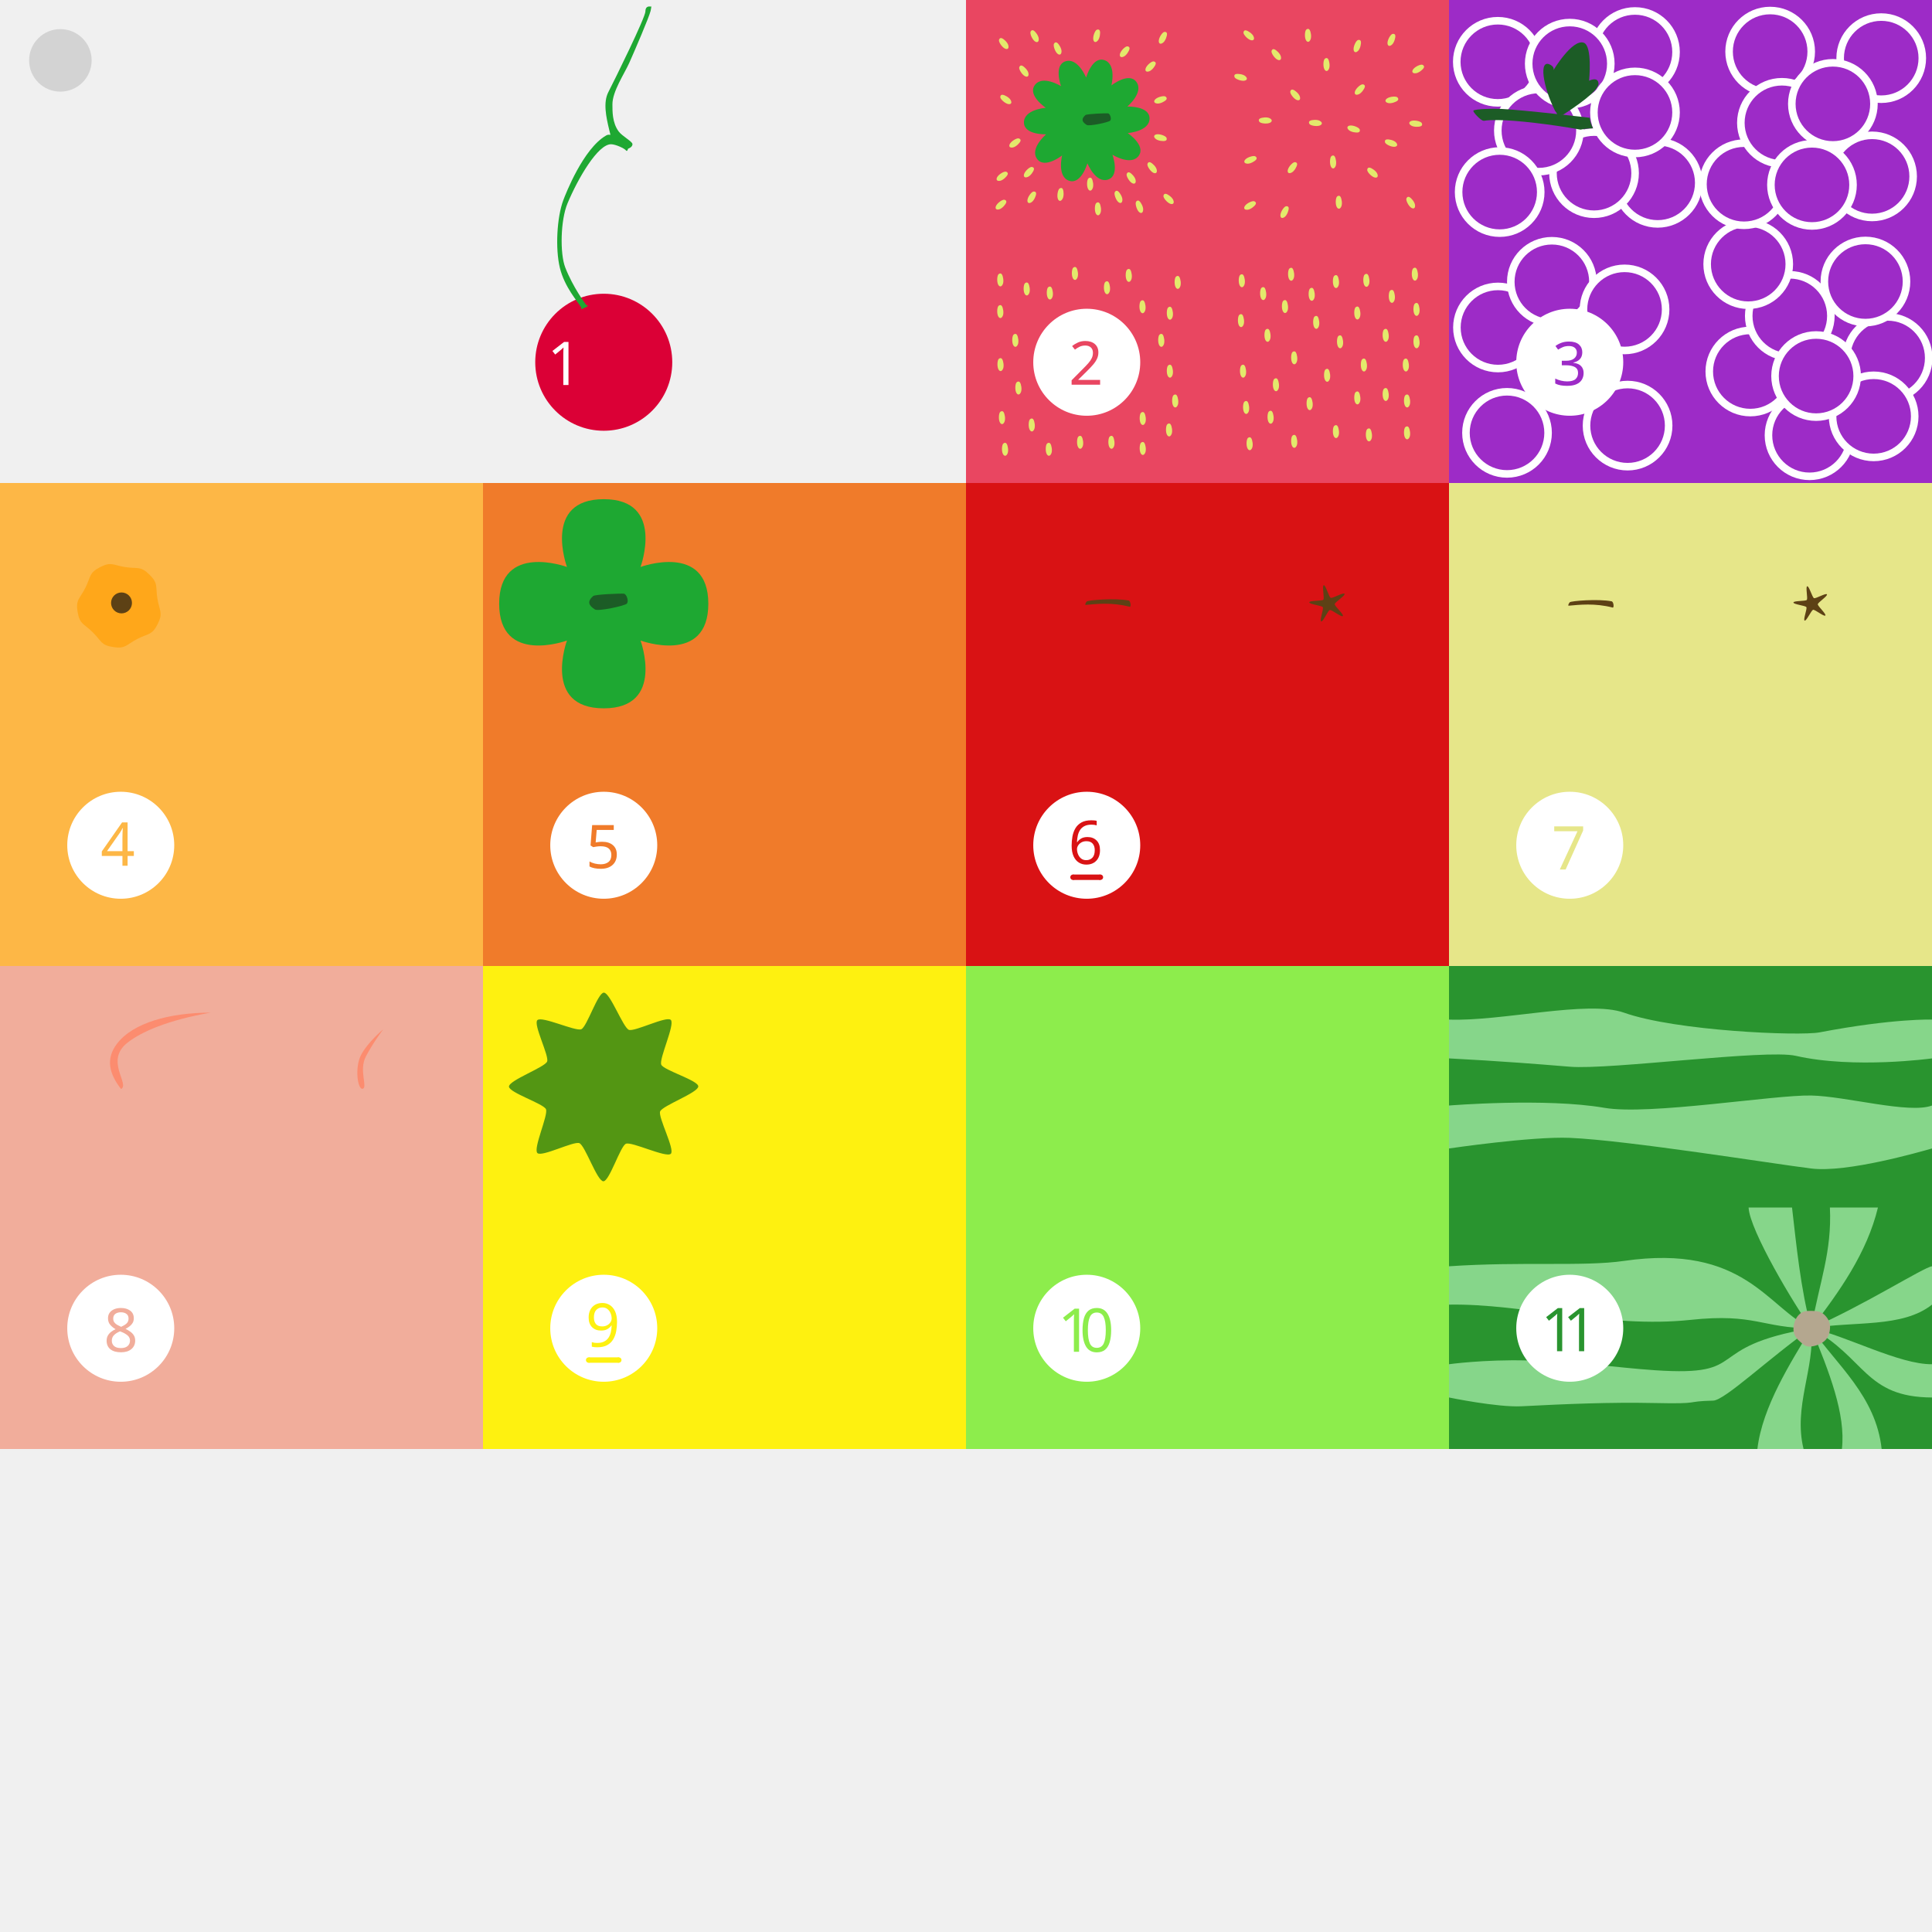
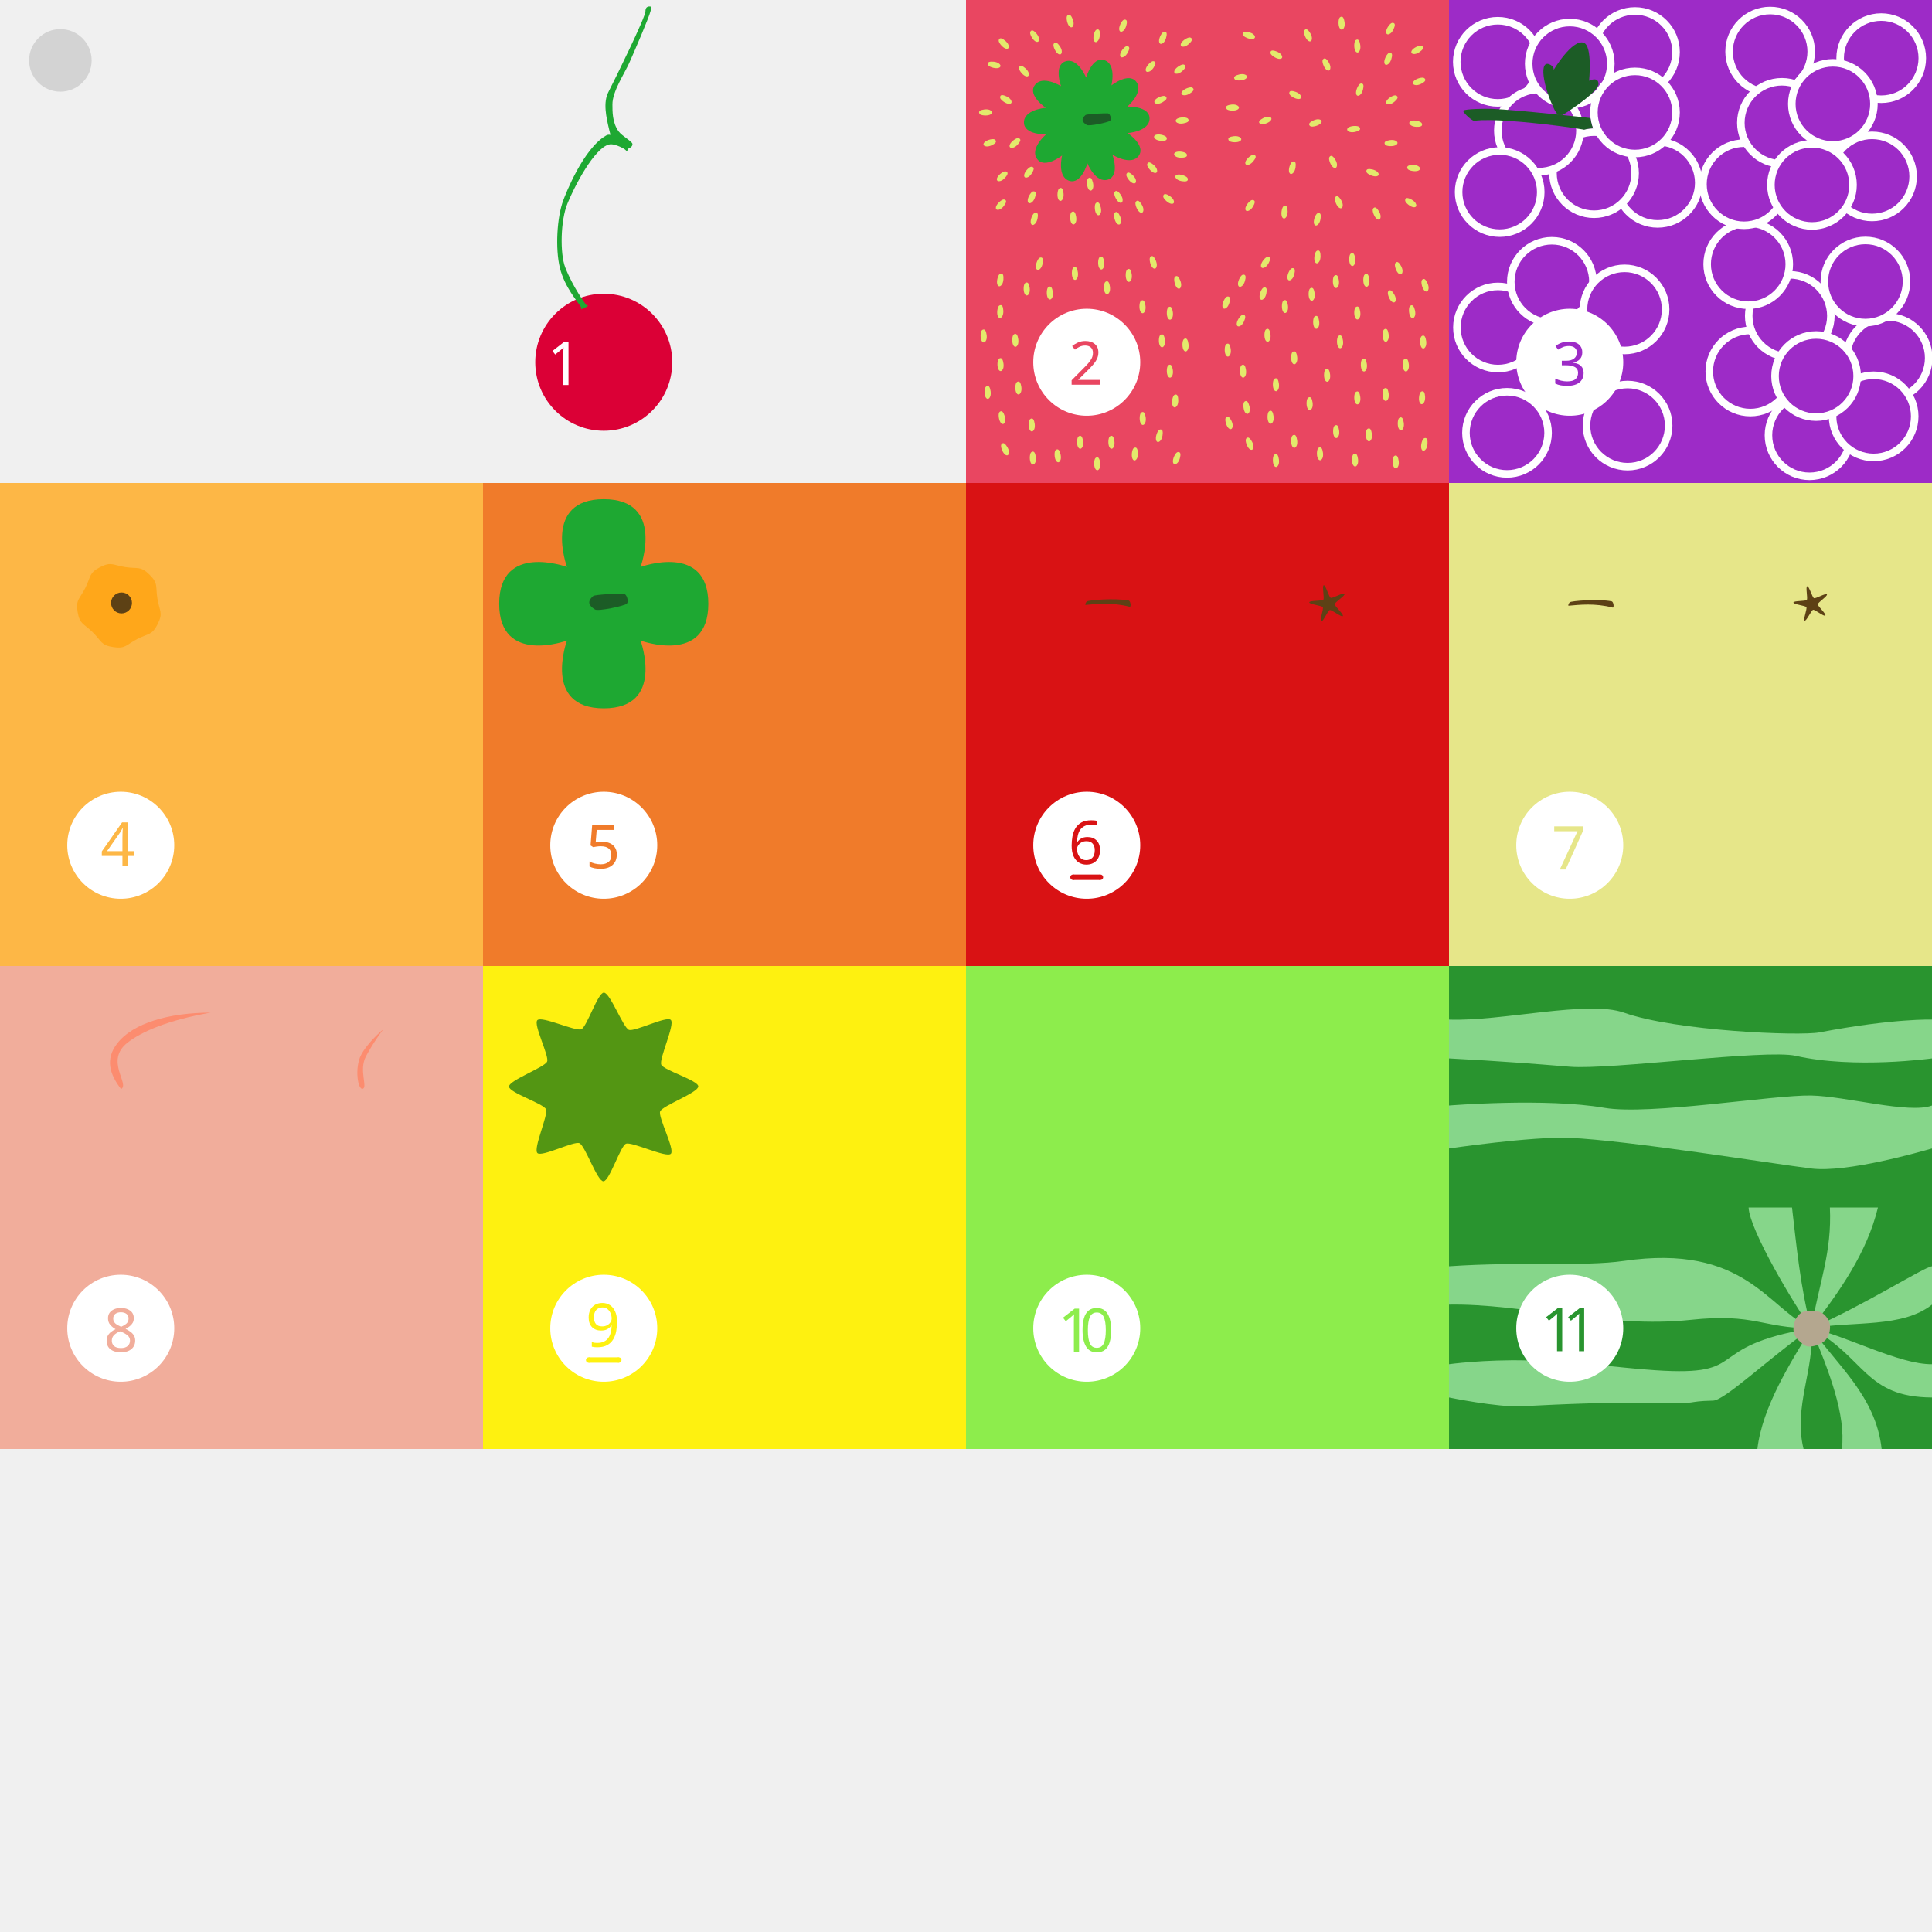
<svg xmlns="http://www.w3.org/2000/svg" xmlns:xlink="http://www.w3.org/1999/xlink" width="1024" height="1024" viewBox="0 0 1024 1024" version="1.1" id="svg1">
  <defs id="defs1" />
  <g id="layer1" />
  <g id="layer2">
    <circle style="fill:#d3d3d3;fill-opacity:1" id="path3" cx="32" cy="32" r="16.572" />
  </g>
  <g id="layer3">
    <circle style="fill:#db0036;fill-opacity:1" id="path4" cx="320" cy="192" r="36.311" />
    <path style="fill:#1ea832;fill-opacity:1" d="M 308,162.867 C 306.303,159.978 299.25,152.25 296.75,142 c -2.5,-10.25 -1.577,-26.896 1.813,-35.896 1.26,-3.345 10.563,-27.313 22.656,-34.268 2.48,-1.426 2.751,1.45 1.715,-2.86 -1.697,-7.062 -3.325,-14.653 -0.499,-20.15 3.377,-6.569 19.656,-39.577 19.656,-42.827 0,-3.25 2.75,-2.5 2.75,-2.5 0,0 0.75,-1 0,2.25 -0.75,3.25 -8.63,21.567 -11.277,27.483 -2.651,5.926 -9.015,15.232 -8.967,22.136 0.025,3.553 -0.15,9.557 3.295,14.28 1.774,2.432 7.11,5.271 7.301,6.604 0.25,1.75 -2.323,2.573 -2.323,2.573 0,0 -0.379,1.856 -1.129,0.856 -0.75,-1 -5.317,-3.169 -7.801,-3.225 -7.017,-0.157 -17.649,18.168 -23.156,31.358 -3.72,8.909 -4.072,26.555 -1.189,33.955 4.038,10.363 10.637,19.314 11.255,20.035 0.147,0.171 1.015,-0.027 0.767,0.321 -0.326,0.457 -3.183,1.696 -3.465,1.737 -0.602,0.088 0.272,-0.272 -0.153,-0.995 z" id="path5" />
    <text xml:space="preserve" style="font-style:normal;font-variant:normal;font-weight:normal;font-stretch:normal;font-size:32px;font-family:'UD Digi Kyokasho NP-B';-inkscape-font-specification:'UD Digi Kyokasho NP-B';text-align:center;writing-mode:lr-tb;direction:ltr;text-anchor:middle;fill:#ffffff;fill-opacity:1;stroke-width:3.5;stroke-dasharray:none" x="319.907" y="204.073" id="text64">
      <tspan id="tspan64" x="319.907" y="204.073">1</tspan>
    </text>
  </g>
  <g id="layer4">
    <rect style="fill:#e94661;fill-opacity:1" id="rect5" width="256" height="256" x="512" y="0" />
    <path style="fill:#e3e96c;fill-opacity:1" d="m 543.212,150.174 c 0.435,-0.464 1.292,-0.739 1.827,0.076 0.64,0.975 1.082,3.61 0.513,5.036 -0.751,1.88 -2.01,1.583 -2.61,0.102 -0.654,-1.613 -0.43,-4.47 0.27,-5.215 z" id="path10" />
    <path id="path8" style="fill:#1ea832;fill-opacity:1" d="m 603.587,82.493 c -4.022,5.713 -13.965,-0.484 -13.965,-0.484 0,0 4.038,10.986 -2.269,13.139 -6.612,2.257 -11.015,-8.6 -11.015,-8.6 0,0 -3.19,11.257 -9.558,9.292 -6.676,-2.06 -3.855,-13.432 -3.855,-13.432 0,0 -9.198,7.236 -13.196,1.904 -4.191,-5.59 4.774,-13.134 4.774,-13.134 0,0 -11.691,0.445 -11.79,-6.218 -0.104,-6.986 11.585,-7.822 11.585,-7.822 0,0 -9.724,-6.506 -5.888,-11.955 4.021,-5.713 13.965,0.476 13.965,0.476 0,0 -4.038,-10.978 2.269,-13.132 6.612,-2.258 11.015,8.593 11.015,8.593 0,0 3.19,-11.255 9.558,-9.29 6.676,2.06 3.862,13.43 3.862,13.43 0,0 9.192,-7.228 13.189,-1.896 4.19,5.59 -4.774,13.127 -4.774,13.127 0,0 11.69,-0.446 11.79,6.217 0.105,6.985 -11.578,7.821 -11.578,7.821 0,0 9.718,6.513 5.882,11.962 z" />
    <path style="fill:#1c5c26;fill-opacity:1" d="m 575.29,61.004 c -2.342,2.095 -1.859,3.586 0.708,5.229 1.256,0.804 11.407,-1.376 12.366,-2.233 0.959,-0.858 -0.024,-3.799 -1.089,-3.922 -1.066,-0.123 -11.225,0.246 -11.984,0.926 z" id="path9" />
    <use id="use163" xlink:href="#path10" transform="translate(12.26173,2.151247)" />
    <use id="use165" xlink:href="#path10" transform="translate(42.54599,-0.653617)" />
    <use id="use166" xlink:href="#path10" transform="translate(25.55194,-8.227693)" />
    <use id="use167" xlink:href="#path10" transform="translate(54.09322,-7.189787)" />
    <use id="use168" xlink:href="#path10" transform="translate(61.37761,9.419966)" />
    <use id="use170" xlink:href="#path10" transform="translate(75.88045,12.85447)" />
-     <use id="use171" xlink:href="#path10" transform="translate(80.02003,-3.485957)" />
-     <use id="use173" xlink:href="#path10" transform="translate(71.31174,27.23404)" />
+     <use id="use171" xlink:href="#path10" transform="rotate(-13.27816,569.2196,-192.3215)" />
+     <use id="use173" xlink:href="#path10" transform="translate(71.67903,27.4789)" />
    <use id="use174" xlink:href="#path10" transform="translate(75.88045,43.57447)" />
    <use id="use175" xlink:href="#path10" transform="translate(61.50088,68.65124)" />
-     <use id="use176" xlink:href="#path10" transform="translate(75.44471,74.73021)" />
-     <use id="use177" xlink:href="#path10" transform="translate(78.70619,59.36419)" />
-     <use id="use180" xlink:href="#path10" transform="translate(61.50088,84.53447)" />
+     <use id="use176" xlink:href="#path10" transform="rotate(16.97958,318.7622,427.5499)" />
+     <use id="use177" xlink:href="#path10" transform="rotate(7.030749,100.3671,823.4428)" />
+     <use id="use180" xlink:href="#path10" transform="rotate(5.268744,-377.7126,819.9952)" />
    <use id="use182" xlink:href="#path10" transform="translate(44.90428,81.26638)" />
-     <use id="use183" xlink:href="#path10" transform="translate(11.71108,84.97021)" />
+     <use id="use183" xlink:href="#path10" transform="translate(3.263451,89.62253)" />
    <use id="use184" xlink:href="#path10" transform="translate(28.30768,81.26638)" />
-     <use id="use188" xlink:href="#path10" transform="translate(-11.48635,84.97021)" />
+     <use id="use188" xlink:href="#path10" transform="rotate(-22.6635,750.4467,224.3085)" />
    <use id="use189" xlink:href="#path10" transform="translate(2.672289,72.08575)" />
    <use id="use190" xlink:href="#path10" transform="translate(-4.408806,52.49518)" />
-     <use id="use192" xlink:href="#path10" transform="translate(-13.11709,68.19546)" />
+     <use id="use192" xlink:href="#path10" transform="rotate(-9.57036,944.9482,265.6087)" />
    <use id="use194" xlink:href="#path10" transform="translate(-13.88295,40.08851)" />
    <use id="use195" xlink:href="#path10" transform="translate(-6.039545,27.23404)" />
-     <use id="use196" xlink:href="#path10" transform="translate(-14.00471,11.98156)" />
-     <use id="use197" xlink:href="#path10" transform="translate(-14.00471,-4.793191)" />
-     <use id="use198" xlink:href="#path10" transform="translate(114.0081,-4.357447)" />
-     <use id="use199" xlink:href="#path10" transform="translate(125.3309,2.448052)" />
-     <use id="use201" xlink:href="#path10" transform="translate(113.5724,16.77617)" />
+     <use id="use196" xlink:href="#path10" transform="rotate(5.243709,406.3558,6.238355)" />
+     <use id="use197" xlink:href="#path10" transform="rotate(12.26543,559.4868,85.59719)" />
+     <use id="use198" xlink:href="#path10" transform="rotate(23.89672,611.484,420.3621)" />
+     <use id="use199" xlink:href="#path10" transform="rotate(19.74765,599.8173,514.4161)" />
+     <use id="use201" xlink:href="#path10" transform="rotate(31.5795,571.3073,362.3676)" />
    <use id="use202" xlink:href="#path10" transform="translate(127.6284,24.56812)" />
    <use id="use203" xlink:href="#path10" transform="translate(136.8847,9.317055)" />
-     <use id="use204" xlink:href="#path10" transform="translate(140.1462,-7.791948)" />
+     <use id="use204" xlink:href="#path10" transform="rotate(22.64005,633.7194,499.313)" />
    <use id="use205" xlink:href="#path10" transform="translate(151.0464,2.83234)" />
    <use id="use207" xlink:href="#path10" transform="translate(153.443,17.69912)" />
    <use id="use208" xlink:href="#path10" transform="translate(166.0796,28.00262)" />
    <use id="use210" xlink:href="#path10" transform="translate(163.9009,-3.921702)" />
    <use id="use212" xlink:href="#path10" transform="translate(180.0234,-4.575319)" />
    <use id="use214" xlink:href="#path10" transform="translate(178.7162,40.30638)" />
    <use id="use215" xlink:href="#path10" transform="translate(175.2302,12.73951)" />
-     <use id="use216" xlink:href="#path10" transform="translate(193.5249,3.921702)" />
-     <use id="use218" xlink:href="#path10" transform="translate(206.6039,10.83011)" />
+     <use id="use216" xlink:href="#path10" transform="rotate(-22.6635,650.7316,-327.731)" />
+     <use id="use218" xlink:href="#path10" transform="rotate(-4.919689,786.6251,-2218.409)" />
    <use id="use219" xlink:href="#path10" transform="translate(190.2634,24.56812)" />
-     <use id="use221" xlink:href="#path10" transform="translate(206.6039,28.00262)" />
+     <use id="use221" xlink:href="#path10" transform="translate(210.1543,28.12505)" />
    <use id="use224" xlink:href="#path10" transform="translate(114.6617,43.57447)" />
    <use id="use225" xlink:href="#path10" transform="translate(141.7769,36.48754)" />
-     <use id="use226" xlink:href="#path10" transform="translate(116.2925,62.79869)" />
+     <use id="use226" xlink:href="#path10" transform="rotate(-6.973631,1117.774,-771.7319)" />
    <use id="use227" xlink:href="#path10" transform="translate(132.0915,50.76425)" />
    <use id="use228" xlink:href="#path10" transform="translate(159.2199,45.75319)" />
    <use id="use231" xlink:href="#path10" transform="translate(190.2634,55.92969)" />
    <use id="use232" xlink:href="#path10" transform="translate(200.9392,40.30638)" />
-     <use id="use233" xlink:href="#path10" transform="translate(201.5928,59.36419)" />
+     <use id="use233" xlink:href="#path10" transform="rotate(5.262023,21.67432,2462.088)" />
    <use id="use234" xlink:href="#path10" transform="translate(175.2302,57.73617)" />
    <use id="use235" xlink:href="#path10" transform="translate(149.9571,60.78638)" />
    <use id="use236" xlink:href="#path10" transform="translate(129.2592,67.97617)" />
-     <use id="use237" xlink:href="#path10" transform="translate(118.1477,82.02291)" />
+     <use id="use237" xlink:href="#path10" transform="rotate(-20.91181,825.4904,-125.9329)" />
    <use id="use238" xlink:href="#path10" transform="translate(141.7769,80.76703)" />
-     <use id="use239" xlink:href="#path10" transform="translate(163.9009,75.6017)" />
+     <use id="use239" xlink:href="#path10" transform="translate(164.0233,75.6017)" />
    <use id="use240" xlink:href="#path10" transform="translate(181.3759,77.33253)" />
-     <use id="use242" xlink:href="#path10" transform="translate(201.5928,76.25532)" />
-     <use id="use243" xlink:href="#use218" transform="translate(-0.8714899,-18.67352)" />
-     <use id="use244" xlink:href="#use218" transform="rotate(33.12873,748.7036,-208.5243)" />
-     <use id="use245" xlink:href="#use218" transform="rotate(7.327616,1132.305,-1339.763)" />
-     <use id="use246" xlink:href="#use218" transform="translate(-172.9906,-66.38756)" />
-     <use id="use247" xlink:href="#use218" transform="translate(-168.8511,-53.31522)" />
-     <use id="use248" xlink:href="#use218" transform="rotate(-22.11187,519.211,538.3808)" />
-     <use id="use249" xlink:href="#use218" transform="rotate(-18.385,509.2737,590.4956)" />
-     <use id="use250" xlink:href="#use218" transform="rotate(-33.12873,558.0928,383.3447)" />
-     <use id="use251" xlink:href="#use218" transform="rotate(-36.22857,565.9509,340.5682)" />
-     <use id="use252" xlink:href="#use218" transform="rotate(-43.63814,611.9847,298.7969)" />
-     <use id="use253" xlink:href="#use218" transform="rotate(106.5267,716.8835,67.83654)" />
-     <use id="use254" xlink:href="#use218" transform="rotate(72.61713,758.4863,16.10757)" />
-     <use id="use255" xlink:href="#use218" transform="rotate(46.78093,829.0773,-63.30317)" />
-     <use id="use256" xlink:href="#use218" transform="rotate(41.63875,852.9858,-107.681)" />
-     <use id="use257" xlink:href="#use218" transform="rotate(29.20794,959.8125,-165.9445)" />
-     <use id="use258" xlink:href="#use218" transform="rotate(17.17995,1146.118,-469.5879)" />
-     <use id="use259" xlink:href="#use218" transform="rotate(-21.49593,291.4311,595.8616)" />
-     <use id="use260" xlink:href="#use218" transform="rotate(-26.48982,341.9567,521.5502)" />
-     <use id="use261" xlink:href="#use218" transform="rotate(-37.06831,431.2798,419.7762)" />
-     <use id="use262" xlink:href="#use218" transform="rotate(-35.09292,447.0288,429.8664)" />
-     <use id="use263" xlink:href="#use218" transform="rotate(-51.35708,526.2497,334.7029)" />
-     <use id="use264" xlink:href="#use218" transform="rotate(55.99722,727.2786,-80.27166)" />
-     <use id="use265" xlink:href="#use218" transform="rotate(55.3751,708.1831,-80.53242)" />
-     <use id="use266" xlink:href="#use218" transform="rotate(44.90738,736.0261,-120.9311)" />
-     <use id="use267" xlink:href="#use218" transform="rotate(50.72818,699.1833,-96.07092)" />
+     <use id="use242" xlink:href="#path10" transform="translate(198.2872,71.48057)" />
+     <use id="use243" xlink:href="#use218" transform="rotate(-10.39244,674.7928,120.5925)" />
+     <use id="use244" xlink:href="#use218" transform="rotate(33.12873,749.5986,-204.0018)" />
+     <use id="use245" xlink:href="#use218" transform="rotate(7.327616,1140.702,-1320.987)" />
+     <use id="use246" xlink:href="#use218" transform="translate(-170.6645,-67.61186)" />
+     <use id="use247" xlink:href="#use218" transform="translate(-166.5249,-54.53951)" />
+     <use id="use248" xlink:href="#use218" transform="rotate(-22.11187,514.915,533.0404)" />
+     <use id="use249" xlink:href="#use218" transform="rotate(-18.385,504.3279,583.9207)" />
+     <use id="use250" xlink:href="#use218" transform="rotate(-33.12873,554.8717,380.0465)" />
+     <use id="use251" xlink:href="#use218" transform="rotate(-36.22857,562.9166,337.6249)" />
+     <use id="use252" xlink:href="#use218" transform="rotate(-43.63814,609.2927,296.5039)" />
+     <use id="use253" xlink:href="#use218" transform="rotate(106.5267,716.1773,69.31678)" />
+     <use id="use254" xlink:href="#use218" transform="rotate(72.61713,758.1562,18.30256)" />
+     <use id="use255" xlink:href="#use218" transform="rotate(46.78093,829.3295,-60.00207)" />
+     <use id="use256" xlink:href="#use218" transform="rotate(41.63875,853.4325,-104.0101)" />
+     <use id="use257" xlink:href="#use218" transform="rotate(29.20794,960.9988,-160.8685)" />
+     <use id="use258" xlink:href="#use218" transform="rotate(17.17995,1149.007,-461.2761)" />
+     <use id="use259" xlink:href="#use218" transform="rotate(-21.49593,287.0431,590.3464)" />
+     <use id="use260" xlink:href="#use218" transform="rotate(-26.48982,338.1928,517.221)" />
+     <use id="use261" xlink:href="#use218" transform="rotate(-37.06831,428.2909,416.9191)" />
+     <use id="use262" xlink:href="#use218" transform="rotate(-35.09292,443.9297,426.8002)" />
+     <use id="use263" xlink:href="#use218" transform="rotate(-51.35708,523.8135,332.8961)" />
+     <use id="use264" xlink:href="#use218" transform="rotate(55.99722,727.2669,-77.47195)" />
+     <use id="use265" xlink:href="#use218" transform="rotate(55.3751,708.1866,-77.70376)" />
+     <use id="use266" xlink:href="#use218" transform="rotate(44.90738,736.3442,-117.5046)" />
+     <use id="use267" xlink:href="#use218" transform="rotate(50.72818,699.3114,-93.00537)" />
    <use id="use541" xlink:href="#use188" transform="rotate(-39.69119,349.4311,-68.85907)" />
    <use id="use542" xlink:href="#use188" transform="rotate(45.17037,855.8663,368.8291)" />
    <use id="use543" xlink:href="#use188" transform="translate(170.3762,-203.9285)" />
    <use id="use544" xlink:href="#use188" transform="rotate(-84.1276,519.0968,60.49911)" />
    <use id="use545" xlink:href="#use188" transform="rotate(108.8053,685.8246,219.4028)" />
    <use id="use546" xlink:href="#use188" transform="translate(173.8621,-152.2928)" />
    <use id="use547" xlink:href="#use188" transform="rotate(39.19031,818.4612,377.4143)" />
    <use id="use548" xlink:href="#use188" transform="rotate(-86.99348,509.8197,78.30934)" />
    <use id="use549" xlink:href="#use188" transform="rotate(-36.98304,291.8891,-81.4301)" />
    <use id="use550" xlink:href="#use188" transform="rotate(-72.77703,461.3417,54.84668)" />
    <use id="use551" xlink:href="#use188" transform="rotate(22.00508,1175.706,611.4413)" />
-     <use id="use552" xlink:href="#use188" transform="rotate(26.05824,1103.977,572.151)" />
-     <use id="use553" xlink:href="#use188" transform="rotate(61.16324,812.6895,322.6261)" />
+     <use id="use552" xlink:href="#use188" transform="rotate(47.71828,868.2046,364.2417)" />
+     <use id="use553" xlink:href="#use188" transform="rotate(85.91845,755.6003,249.5891)" />
    <use id="use554" xlink:href="#use188" transform="rotate(80.77059,744.063,266.0489)" />
-     <use id="use555" xlink:href="#use188" transform="rotate(99.15057,715.0172,244.5572)" />
+     <use id="use555" xlink:href="#use188" transform="rotate(123.272,688.1062,210.6107)" />
    <use id="use556" xlink:href="#use188" transform="rotate(-67.75225,514.1051,4.61476)" />
    <use id="use557" xlink:href="#use188" transform="rotate(-45.92018,457.0347,-65.05857)" />
    <use id="use558" xlink:href="#use188" transform="rotate(-30.07283,396.9033,-227.4797)" />
    <use id="use559" xlink:href="#use188" transform="translate(176.9123,-130.9413)" />
    <use id="use560" xlink:href="#use188" transform="rotate(29.9263,841.9618,452.4488)" />
    <use id="use561" xlink:href="#use188" transform="rotate(61.26065,706.7232,283.1866)" />
    <use id="use562" xlink:href="#use188" transform="rotate(70.16638,706.9212,254.0364)" />
    <use id="use563" xlink:href="#use188" transform="rotate(-46.27897,340.6023,-22.7261)" />
    <use id="use564" xlink:href="#use188" transform="translate(160.5719,-219.3974)" />
    <circle style="fill:#ffffff;fill-opacity:1" id="path6" cx="576" cy="192" r="28.353" />
    <text xml:space="preserve" style="font-style:normal;font-variant:normal;font-weight:normal;font-stretch:normal;font-size:32px;font-family:'UD Digi Kyokasho NP-B';-inkscape-font-specification:'UD Digi Kyokasho NP-B';writing-mode:lr-tb;direction:ltr;fill:#e94661;fill-opacity:1;stroke-width:3.5;stroke-dasharray:none" x="566.447" y="203.912" id="text65">
      <tspan id="tspan65" x="566.447" y="203.912">2</tspan>
    </text>
+     <use x="0" y="0" xlink:href="#use253" id="use1" transform="rotate(-13.90022,583.3971,21.19124)" />
+     <use x="0" y="0" xlink:href="#use253" id="use2" transform="rotate(-4.586121,732.7403,-55.55025)" />
+     <use x="0" y="0" xlink:href="#use2" id="use3" transform="rotate(10.52405,558.8517,91.12898)" />
+     <use x="0" y="0" xlink:href="#use254" id="use4" transform="rotate(-0.5802694,174.9454,-1363.694)" />
+     <use x="0" y="0" xlink:href="#use254" id="use5" transform="rotate(-11.80683,541.4644,-4.936183)" />
+     <use x="0" y="0" xlink:href="#use5" id="use6" transform="translate(3.428025,-14.32425)" />
+     <use x="0" y="0" xlink:href="#use256" id="use7" transform="rotate(-11.87108,529.1448,24.628)" />
+     <use x="0" y="0" xlink:href="#use259" id="use8" transform="rotate(12.92693,628.1707,47.59372)" />
+     <use x="0" y="0" xlink:href="#use262" id="use9" transform="rotate(-36.15798,529.7191,60.21655)" />
+     <use x="0" y="0" xlink:href="#use263" id="use10" transform="rotate(-32.76385,539.3841,74.47266)" />
+     <use x="0" y="0" xlink:href="#use264" id="use11" transform="rotate(21.98894,531.582,41.37302)" />
+     <use x="0" y="0" xlink:href="#use244" id="use12" transform="rotate(-7.766811,631.3953,100.3365)" />
+     <use x="0" y="0" xlink:href="#use245" id="use13" transform="rotate(-3.80589,753.3847,7.964524)" />
+     <use x="0" y="0" xlink:href="#use247" id="use14" transform="rotate(-9.835511,616.3097,52.71585)" />
+     <use x="0" y="0" xlink:href="#use163" id="use15" transform="rotate(19.27136,599.4821,131.3161)" />
+     <use x="0" y="0" xlink:href="#use170" id="use16" transform="rotate(-14.93606,512.9204,186.1744)" />
+     <use x="0" y="0" xlink:href="#use165" id="use17" transform="translate(-3.060736,-13.09995)" />
+     <use x="0" y="0" xlink:href="#use184" id="use18" transform="translate(9.05978,11.38594)" />
+     <use x="0" y="0" xlink:href="#use190" id="use19" transform="translate(-16.28312,2.32616)" />
+     <use x="0" y="0" xlink:href="#use195" id="use20" transform="translate(-16.77284,-2.32616)" />
+     <use x="0" y="0" xlink:href="#use173" id="use21" transform="translate(12.4878,2.20373)" />
+     <use x="0" y="0" xlink:href="#use176" id="use22" transform="rotate(-21.6832,615.3295,376.9205)" />
+     <use x="0" y="0" xlink:href="#use176" id="use23" transform="rotate(6.244925,510.224,321.144)" />
+     <use x="0" y="0" xlink:href="#use202" id="use24" transform="translate(-21.05787,7.835485)" />
+     <use x="0" y="0" xlink:href="#use201" id="use25" transform="rotate(-7.90911,584.7823,221.7705)" />
+     <use x="0" y="0" xlink:href="#use199" id="use26" transform="rotate(17.06204,725.2175,151.4585)" />
+     <use x="0" y="0" xlink:href="#use205" id="use27" transform="rotate(8.235957,834.5012,167.336)" />
+     <use x="0" y="0" xlink:href="#use238" id="use28" transform="translate(-9.671927,10.16165)" />
+     <use x="0" y="0" xlink:href="#use239" id="use29" transform="translate(-8.570062,11.75323)" />
+     <use x="0" y="0" xlink:href="#use240" id="use30" transform="translate(-7.345768,13.34481)" />
+     <use x="0" y="0" xlink:href="#use242" id="use31" transform="translate(-2.693448,20.20086)" />
+     <use x="0" y="0" xlink:href="#use216" id="use32" transform="rotate(2.700941,1056.074,227.3768)" />
+     <use x="0" y="0" xlink:href="#use212" id="use33" transform="translate(-7.468197,-11.01865)" />
+     <use x="0" y="0" xlink:href="#use242" id="use34" transform="rotate(11.89573,696.4223,290.0242)" />
+     <use x="0" y="0" xlink:href="#use226" id="use35" transform="rotate(-10.32908,701.4563,271.5353)" />
+     <use x="0" y="0" xlink:href="#use559" id="use36" transform="translate(20.07843,5.999043)" />
+     <use x="0" y="0" xlink:href="#use560" id="use37" transform="rotate(10.68767,669.2351,207.25)" />
+     <use x="0" y="0" xlink:href="#use548" id="use38" transform="rotate(21.29935,680.1542,14.20599)" />
+     <use x="0" y="0" xlink:href="#use38" id="use39" transform="translate(1.224295,16.77284)" />
+     <use x="0" y="0" xlink:href="#use551" id="use44" transform="translate(-8.325203,-12.12052)" />
+     <use x="0" y="0" xlink:href="#use553" id="use50" transform="rotate(-30.41636,723.3521,46.89495)" />
+     <use x="0" y="0" xlink:href="#use557" id="use51" transform="rotate(-14.14138,728.4981,2.461684)" />
+     <use x="0" y="0" xlink:href="#use554" id="use52" transform="rotate(13.42292,786.5672,109.389)" />
  </g>
  <g id="layer5">
    <rect style="fill:#9d2bc7;fill-opacity:1" id="rect564" width="256" height="256" x="768" y="0" />
    <circle style="fill:#9d2bc7;fill-opacity:1;stroke:#ffffff;stroke-width:4;stroke-dasharray:none;stroke-opacity:1" id="circle566" cx="927.715" cy="196.905" r="21.768" />
    <circle style="fill:#9d2bc7;fill-opacity:1;stroke:#ffffff;stroke-width:4;stroke-dasharray:none;stroke-opacity:1" id="circle567" cx="862.653" cy="225.582" r="21.768" />
    <circle style="fill:#9d2bc7;fill-opacity:1;stroke:#ffffff;stroke-width:4;stroke-dasharray:none;stroke-opacity:1" id="circle569" cx="798.75" cy="229.42" r="21.768" />
    <circle style="fill:#9d2bc7;fill-opacity:1;stroke:#ffffff;stroke-width:4;stroke-dasharray:none;stroke-opacity:1" id="circle570" cx="793.957" cy="173.573" r="21.768" />
    <circle style="fill:#9d2bc7;fill-opacity:1;stroke:#ffffff;stroke-width:4;stroke-dasharray:none;stroke-opacity:1" id="circle571" cx="822.518" cy="149.368" r="21.768" />
    <circle style="fill:#9d2bc7;fill-opacity:1;stroke:#ffffff;stroke-width:4;stroke-dasharray:none;stroke-opacity:1" id="path565" cx="861.047" cy="163.994" r="21.768" />
    <circle style="fill:#9d2bc7;fill-opacity:1;stroke:#ffffff;stroke-width:4;stroke-dasharray:none;stroke-opacity:1" id="circle578" cx="959.089" cy="230.696" r="21.768" />
    <circle style="fill:#9d2bc7;fill-opacity:1;stroke:#ffffff;stroke-width:4;stroke-dasharray:none;stroke-opacity:1" id="circle572" cx="948.631" cy="167.429" r="21.768" />
    <circle style="fill:#9d2bc7;fill-opacity:1;stroke:#ffffff;stroke-width:4;stroke-dasharray:none;stroke-opacity:1" id="circle575" cx="1000.485" cy="189.736" r="21.768" />
    <circle style="fill:#9d2bc7;fill-opacity:1;stroke:#ffffff;stroke-width:4;stroke-dasharray:none;stroke-opacity:1" id="circle573" cx="993.077" cy="220.673" r="21.768" />
    <circle style="fill:#9d2bc7;fill-opacity:1;stroke:#ffffff;stroke-width:4;stroke-dasharray:none;stroke-opacity:1" id="circle576" cx="962.575" cy="199.322" r="21.768" />
    <circle style="fill:#9d2bc7;fill-opacity:1;stroke:#ffffff;stroke-width:4;stroke-dasharray:none;stroke-opacity:1" id="circle577" cx="988.72" cy="149.211" r="21.768" />
    <circle style="fill:#9d2bc7;fill-opacity:1;stroke:#ffffff;stroke-width:4;stroke-dasharray:none;stroke-opacity:1" id="circle49" cx="926.594" cy="140" r="21.768" />
    <circle style="fill:#9d2bc7;fill-opacity:1;stroke:#ffffff;stroke-width:4;stroke-dasharray:none;stroke-opacity:1" id="circle50" cx="878.602" cy="96.905" r="21.768" />
    <circle style="fill:#9d2bc7;fill-opacity:1;stroke:#ffffff;stroke-width:4;stroke-dasharray:none;stroke-opacity:1" id="circle52" cx="844.873" cy="91.778" r="21.768" />
    <circle style="fill:#9d2bc7;fill-opacity:1;stroke:#ffffff;stroke-width:4;stroke-dasharray:none;stroke-opacity:1" id="circle53" cx="793.88" cy="32.752" r="21.768" />
    <circle style="fill:#9d2bc7;fill-opacity:1;stroke:#ffffff;stroke-width:4;stroke-dasharray:none;stroke-opacity:1" id="circle54" cx="815.639" cy="69.202" r="21.768" />
    <circle style="fill:#9d2bc7;fill-opacity:1;stroke:#ffffff;stroke-width:4;stroke-dasharray:none;stroke-opacity:1" id="circle51" cx="794.86" cy="101.802" r="21.768" />
    <circle style="fill:#9d2bc7;fill-opacity:1;stroke:#ffffff;stroke-width:4;stroke-dasharray:none;stroke-opacity:1" id="circle56" cx="866.57" cy="27.576" r="21.768" />
    <circle style="fill:#9d2bc7;fill-opacity:1;stroke:#ffffff;stroke-width:4;stroke-dasharray:none;stroke-opacity:1" id="circle55" cx="832" cy="33.731" r="21.768" />
    <circle style="fill:#9d2bc7;fill-opacity:1;stroke:#ffffff;stroke-width:4;stroke-dasharray:none;stroke-opacity:1" id="circle57" cx="866.57" cy="59.593" r="21.768" />
-     <path style="fill:#1c5c26;fill-opacity:1;stroke-width:4.379" d="m 844.335,68.01 c -2.166,0.054 -4.845,0.306 -6.626,0.701 -15.492,-2.797 -33.956,-4.967 -43.51,-5.065 -7.687,-0.079 -6.901,0.519 -8.002,0.355 -1.454,-0.217 -5.845,-4.855 -5.233,-5.387 1.057,-0.918 11.04,-1.065 13.918,-0.938 12.412,0.546 47.674,4.742 47.674,4.742 0.361,2.233 0.912,3.787 1.779,5.593 z" id="path57" />
+     <path style="fill:#1c5c26;fill-opacity:1;stroke-width:4.561" d="m 844.335,68.01 c -2.35,0.054 -2.789,0.306 -4.721,0.701 -16.808,-2.797 -39.308,-4.967 -49.673,-5.065 -8.34,-0.079 -7.487,0.519 -8.682,0.355 -1.577,-0.217 -6.342,-4.855 -5.677,-5.387 1.147,-0.918 11.978,-1.065 15.101,-0.938 13.466,0.546 52.242,4.871 52.242,4.871 0.392,2.233 0.686,3.614 1.41,5.463 z" id="path57" />
    <path style="fill:#1c5c26;fill-opacity:1;stroke-width:3.8" d="m 828.324,60.926 c 14.196,-9.176 19.025,-14.281 18.905,-16.632 -0.202,-3.954 -4.981,-1.491 -4.981,-1.491 0,0 1.889,-18.558 -2.858,-20.175 -6.062,-2.064 -16.073,14.628 -16.073,14.628 0,0 0.838,-1.494 -1.401,-2.808 -6.611,-3.882 -4.167,11.523 2.289,24.299 1.911,2.109 0.135,2.47 4.118,2.18 z" id="path58" />
    <circle style="fill:#9d2bc7;fill-opacity:1;stroke:#ffffff;stroke-width:4;stroke-dasharray:none;stroke-opacity:1" id="circle58" cx="938.221" cy="27.351" r="21.768" />
    <circle style="fill:#9d2bc7;fill-opacity:1;stroke:#ffffff;stroke-width:4;stroke-dasharray:none;stroke-opacity:1" id="circle59" cx="997.089" cy="30.814" r="21.768" />
    <circle style="fill:#9d2bc7;fill-opacity:1;stroke:#ffffff;stroke-width:4;stroke-dasharray:none;stroke-opacity:1" id="circle60" cx="992.241" cy="93.491" r="21.768" />
    <circle style="fill:#9d2bc7;fill-opacity:1;stroke:#ffffff;stroke-width:4;stroke-dasharray:none;stroke-opacity:1" id="circle61" cx="924.37" cy="97.647" r="21.768" />
    <circle style="fill:#9d2bc7;fill-opacity:1;stroke:#ffffff;stroke-width:4;stroke-dasharray:none;stroke-opacity:1" id="circle62" cx="944.454" cy="65.096" r="21.768" />
    <circle style="fill:#9d2bc7;fill-opacity:1;stroke:#ffffff;stroke-width:4;stroke-dasharray:none;stroke-opacity:1" id="circle63" cx="960.383" cy="97.993" r="21.768" />
    <circle style="fill:#9d2bc7;fill-opacity:1;stroke:#ffffff;stroke-width:4;stroke-dasharray:none;stroke-opacity:1" id="circle64" cx="971.464" cy="55.054" r="21.768" />
    <use x="0" y="0" xlink:href="#path6" id="use40" transform="translate(256)" />
    <text xml:space="preserve" style="font-style:normal;font-variant:normal;font-weight:normal;font-stretch:normal;font-size:32px;font-family:'UD Digi Kyokasho NP-B';-inkscape-font-specification:'UD Digi Kyokasho NP-B';writing-mode:lr-tb;direction:ltr;fill:#9d2bc7;fill-opacity:1;stroke-width:3.5;stroke-dasharray:none" x="822.866" y="204.197" id="text66">
      <tspan id="tspan66" x="822.866" y="204.197">3</tspan>
    </text>
  </g>
  <g id="layer6">
    <rect style="fill:#fdb746;fill-opacity:1;stroke:none;stroke-width:3.8;stroke-dasharray:none;stroke-opacity:1" id="rect578" width="256" height="256" x="0" y="256" />
    <path style="fill:#ffa71a;fill-opacity:1;stroke:none;stroke-width:3.8;stroke-dasharray:none;stroke-opacity:1" id="path580" d="m 60.113,345.618 c -7.619,-1.156 -7.011,-3.608 -12.495,-9.022 -5.484,-5.413 -7.928,-4.774 -9.183,-12.377 -1.255,-7.603 1.265,-7.783 4.719,-14.672 3.454,-6.889 2.091,-9.015 8.934,-12.558 6.843,-3.543 7.793,-1.202 15.412,-0.046 7.619,1.156 9.22,-0.798 14.704,4.616 5.484,5.413 3.551,7.04 4.806,14.643 1.255,7.603 3.608,8.522 0.154,15.411 -3.454,6.889 -5.598,5.553 -12.441,9.096 -6.843,3.543 -6.99,6.065 -14.609,4.909 z" transform="matrix(0.8708488,0,0,0.8708488,7.665194,41.98023)" />
    <circle style="fill:#5d4115;fill-opacity:1;stroke:none;stroke-width:5.336;stroke-dasharray:none;stroke-opacity:1" id="path581" cx="64.406" cy="319.558" r="5.543" />
    <use x="0" y="0" xlink:href="#use42" id="use45" transform="translate(-256)" />
    <text xml:space="preserve" style="font-style:normal;font-variant:normal;font-weight:normal;font-stretch:normal;font-size:32px;font-family:'UD Digi Kyokasho NP-B';-inkscape-font-specification:'UD Digi Kyokasho NP-B';writing-mode:lr-tb;direction:ltr;fill:#fdb746;fill-opacity:1;stroke-width:3.5;stroke-dasharray:none" x="53.287" y="458.855" id="text67">
      <tspan id="tspan67" x="53.287" y="458.855">4</tspan>
    </text>
  </g>
  <g id="layer7">
    <rect style="fill:#f07b2a;fill-opacity:1;stroke:none;stroke-width:3.8;stroke-dasharray:none;stroke-opacity:1" id="rect581" width="256" height="256" x="256" y="256" />
    <path id="path582" style="fill:#1ea832;stroke-width:5.17" d="m 320,375.429 c -32.703,0 -19.5,-35.928 -19.5,-35.928 0,0 -35.928,13.203 -35.928,-19.5 0,-32.703 35.928,-19.5 35.928,-19.5 0,0 -13.203,-35.928 19.5,-35.928 32.703,0 19.5,35.928 19.5,35.928 0,0 35.928,-13.203 35.928,19.5 0,32.703 -35.928,19.5 -35.928,19.5 0,0 13.203,35.928 -19.5,35.928 z" />
    <path style="fill:#1c5c26;fill-opacity:1;stroke-width:1.361" d="m 314.372,315.924 c -3.187,2.851 -2.53,4.879 0.963,7.115 1.709,1.094 15.52,-1.872 16.825,-3.039 1.305,-1.167 -0.032,-5.169 -1.482,-5.336 -1.45,-0.167 -15.273,0.335 -16.307,1.26 z" id="path583" />
    <use x="0" y="0" xlink:href="#use41" id="use42" transform="translate(-512)" />
    <text xml:space="preserve" style="font-style:normal;font-variant:normal;font-weight:normal;font-stretch:normal;font-size:32px;font-family:'UD Digi Kyokasho NP-B';-inkscape-font-specification:'UD Digi Kyokasho NP-B';writing-mode:lr-tb;direction:ltr;fill:#f07b2a;fill-opacity:1;stroke-width:3.5;stroke-dasharray:none" x="310.435" y="460.171" id="text68">
      <tspan id="tspan68" x="310.435" y="460.171">5</tspan>
    </text>
  </g>
  <g id="layer8">
    <rect style="fill:#d91214;fill-opacity:1;stroke:none;stroke-width:3.8;stroke-dasharray:none;stroke-opacity:1" id="rect583" width="256" height="256" x="512" y="256" />
    <path style="fill:#5d4115;fill-opacity:1;stroke:none;stroke-width:3.8;stroke-dasharray:none;stroke-opacity:1" d="m 576,318.797 c 0.779,-0.736 14.976,-1.911 22.16,-0.519 1.167,0.226 1.394,3.529 0.606,3.324 -9.519,-2.476 -17.752,-1.478 -23.329,-0.996 -0.587,0.051 0.135,-1.405 0.563,-1.809 z" id="path584" />
    <use x="0" y="0" xlink:href="#use42" id="use43" transform="translate(256)" />
    <path style="fill:#5d4115;fill-opacity:1;stroke:none;stroke-width:3.8;stroke-dasharray:none;stroke-opacity:1" id="path585" d="m 710.892,325.821 c -0.616,0.726 -5.277,-3.075 -6.202,-2.849 -0.926,0.226 -3.198,5.771 -4.082,5.416 -0.884,-0.354 1.262,-5.947 0.766,-6.76 -0.497,-0.814 -6.496,-1.37 -6.419,-2.32 0.077,-0.951 6.06,-0.536 6.677,-1.263 0.616,-0.728 -0.73,-6.614 0.196,-6.847 0.926,-0.233 2.429,5.612 3.312,5.973 0.883,0.361 6.06,-2.713 6.56,-1.899 0.499,0.815 -4.599,3.963 -4.662,4.916 -0.064,0.953 4.471,4.908 3.855,5.634 z" transform="matrix(1.115063,0,0,1.115063,-80.96641,-36.80789)" />
    <text xml:space="preserve" style="font-style:normal;font-variant:normal;font-weight:normal;font-stretch:normal;font-size:32px;font-family:'UD Digi Kyokasho NP-B';-inkscape-font-specification:'UD Digi Kyokasho NP-B';writing-mode:lr-tb;direction:ltr;fill:#d91214;fill-opacity:1;stroke-width:3.5;stroke-dasharray:none" x="566.226" y="457.947" id="text69">
      <tspan id="tspan69" x="566.226" y="457.947">6</tspan>
    </text>
    <rect style="fill:#d91214;fill-opacity:1;stroke-width:3.5;stroke-dasharray:none" id="rect69" width="14.555" height="2.877" x="568.698" y="463.518" />
    <circle style="fill:#d91214;fill-opacity:1;stroke-width:3.5;stroke-dasharray:none" id="path69" cx="568.698" cy="464.956" r="1.439" />
    <circle style="fill:#d91214;fill-opacity:1;stroke-width:3.5;stroke-dasharray:none" id="circle69" cx="583.253" cy="464.956" r="1.439" />
  </g>
  <g id="layer9">
    <rect style="fill:#e6e689;fill-opacity:1;stroke:none;stroke-width:3.8;stroke-dasharray:none;stroke-opacity:1" id="rect585" width="256" height="256" x="768" y="256" />
    <path style="fill:#5d4115;fill-opacity:1;stroke:none;stroke-width:3.8;stroke-dasharray:none;stroke-opacity:1" d="m 832,319.221 c 0.779,-0.736 14.976,-1.911 22.16,-0.519 1.167,0.226 1.394,3.529 0.606,3.324 -9.519,-2.476 -17.752,-1.478 -23.329,-0.996 -0.587,0.051 0.135,-1.405 0.563,-1.809 z" id="path586" />
    <use x="0" y="0" xlink:href="#use40" id="use41" transform="translate(0,256)" />
    <path style="fill:#5d4115;fill-opacity:1;stroke:none;stroke-width:3.8;stroke-dasharray:none;stroke-opacity:1" id="path587" d="m 710.678,326.024 c -0.62,0.722 -5.185,-3.09 -6.112,-2.859 -0.927,0.23 -3.354,5.759 -4.232,5.392 -0.878,-0.367 1.362,-5.909 0.861,-6.718 -0.501,-0.81 -6.531,-1.38 -6.465,-2.33 0.067,-0.951 6.069,-0.571 6.681,-1.302 0.613,-0.731 -0.726,-6.578 0.201,-6.805 0.927,-0.227 2.512,5.574 3.398,5.931 0.885,0.357 5.965,-2.711 6.469,-1.899 0.504,0.813 -4.498,4.006 -4.567,4.958 -0.069,0.952 4.384,4.912 3.764,5.634 z" transform="matrix(1.059777,0,0,1.059777,214.3051,-19.27268)" />
    <text xml:space="preserve" style="font-style:normal;font-variant:normal;font-weight:normal;font-stretch:normal;font-size:32px;font-family:'UD Digi Kyokasho NP-B';-inkscape-font-specification:'UD Digi Kyokasho NP-B';writing-mode:lr-tb;direction:ltr;fill:#e6e689;fill-opacity:1;stroke-width:3.5;stroke-dasharray:none" x="822.369" y="460.855" id="text74">
      <tspan id="tspan74" x="822.369" y="460.855">7</tspan>
    </text>
  </g>
  <g id="layer10">
    <rect style="fill:#f1ad9b;fill-opacity:1;stroke:none;stroke-width:3.8;stroke-dasharray:none;stroke-opacity:1" id="rect587" width="256" height="256" x="6.1988831e-06" y="512" />
    <path style="fill:#fc8c6f;fill-opacity:1;stroke:none;stroke-width:3.8;stroke-dasharray:none;stroke-opacity:1" d="m 64.173,577.212 c -6.171,-7.923 -8.416,-15.942 -2.09,-24.119 8.505,-10.994 27.707,-16.332 49.526,-16.378 -23.123,4.088 -36.716,10.218 -43.99,15.884 -12.279,9.564 1.339,21.975 -3.447,24.613 z" id="path588" />
    <path style="fill:#fc8c6f;fill-opacity:1;stroke:none;stroke-width:3.8;stroke-dasharray:none;stroke-opacity:1" d="m 192.301,577.033 c -2.686,0.905 -4.442,-11.034 -0.979,-17.786 3.463,-6.753 11.774,-13.678 11.774,-13.678 0,0 -5.367,7.099 -9.176,14.371 -3.809,7.272 1.024,16.204 -1.618,17.094 z" id="path589" />
    <use x="0" y="0" xlink:href="#use45" id="use49" transform="translate(0,256)" />
    <text xml:space="preserve" style="font-style:normal;font-variant:normal;font-weight:normal;font-stretch:normal;font-size:32px;font-family:'UD Digi Kyokasho NP-B';-inkscape-font-specification:'UD Digi Kyokasho NP-B';writing-mode:lr-tb;direction:ltr;fill:#f1ad9b;fill-opacity:1;stroke-width:3.5;stroke-dasharray:none" x="54.951" y="716.427" id="text75">
      <tspan id="tspan75" x="54.951" y="716.427">8</tspan>
    </text>
  </g>
  <g id="layer11">
    <rect style="fill:#fef110;fill-opacity:1;stroke:none;stroke-width:3.8;stroke-dasharray:none;stroke-opacity:1" id="rect589" width="256" height="256" x="256" y="512" />
    <path style="fill:#539613;fill-opacity:1;stroke:none;stroke-width:3.8;stroke-dasharray:none;stroke-opacity:1" id="path590" d="m 319.805,615.869 c -2.665,-0.056 -7.657,-15.039 -10.114,-16.068 -2.349,-0.984 -15.934,5.99 -17.71,4.159 -1.857,-1.915 4.644,-15.982 3.632,-18.455 -0.968,-2.365 -15.641,-7.026 -15.609,-9.575 0.033,-2.666 15.071,-8.077 16.082,-10.54 0.967,-2.355 -5.94,-15.673 -4.108,-17.459 1.916,-1.867 16.054,4.851 18.524,3.831 2.362,-0.976 6.971,-15.497 9.52,-15.429 2.666,0.071 8.051,14.637 10.512,15.67 2.353,0.988 15.938,-5.99 17.71,-4.159 1.853,1.915 -5.043,16.379 -4.03,18.853 0.968,2.366 15.66,6.629 15.609,9.177 -0.052,2.665 -15.071,8.069 -16.082,10.54 -0.967,2.362 6.347,16.086 4.506,17.857 -1.925,1.852 -16.445,-5.232 -18.922,-4.229 -2.369,0.96 -6.971,15.88 -9.52,15.827 z" transform="matrix(1.257162,0,0,1.257162,-82.24864,-148.1419)" />
    <use x="0" y="0" xlink:href="#use42" id="use48" transform="translate(0,256)" />
    <rect style="fill:#fef110;fill-opacity:1;stroke-width:3.5;stroke-dasharray:none" id="rect76" width="15.993" height="2.877" x="311.988" y="719.421" />
    <circle style="fill:#fef110;fill-opacity:1;stroke-width:3.5;stroke-dasharray:none" id="circle76" cx="311.988" cy="720.859" r="1.439" />
    <circle style="fill:#fef110;fill-opacity:1;stroke-width:3.5;stroke-dasharray:none" id="circle77" cx="327.981" cy="720.859" r="1.439" />
    <text xml:space="preserve" style="font-style:normal;font-variant:normal;font-weight:normal;font-stretch:normal;font-size:32px;font-family:'UD Digi Kyokasho NP-B';-inkscape-font-specification:'UD Digi Kyokasho NP-B';writing-mode:lr-tb;direction:ltr;fill:#fef110;fill-opacity:1;stroke-width:3.5;stroke-dasharray:none" x="310.4" y="713.774" id="text76">
      <tspan id="tspan76" x="310.4" y="713.774">9</tspan>
    </text>
  </g>
  <g id="layer12">
    <rect style="fill:#8ded4c;fill-opacity:1;stroke:none;stroke-width:3.8;stroke-dasharray:none;stroke-opacity:1" id="rect590" width="256" height="256" x="512" y="512" />
    <circle style="fill:#ffffff;fill-opacity:1" id="use47" cx="576" cy="704" r="28.353" />
    <text xml:space="preserve" style="font-style:normal;font-variant:normal;font-weight:normal;font-stretch:normal;font-size:32px;font-family:'UD Digi Kyokasho NP-B';-inkscape-font-specification:'UD Digi Kyokasho NP-B';letter-spacing:-6.67px;writing-mode:lr-tb;direction:ltr;fill:#8ded4c;fill-opacity:1;stroke-width:3.5;stroke-dasharray:none" x="560.57" y="716.466" id="text77">
      <tspan id="tspan77" x="560.57" y="716.466">10</tspan>
    </text>
  </g>
  <g id="layer13">
    <rect style="fill:#29942f;fill-opacity:1;stroke:none;stroke-width:3.8;stroke-dasharray:none;stroke-opacity:1" id="rect591" width="256" height="256" x="768" y="512" />
    <path id="rect78" style="fill:#86d68a;stroke-width:3.5" d="m 768,723.068 c 0,0 18.464,-2.569 41.36,-2.001 29.569,0.735 45.664,3.675 67.786,5.184 C 929.216,729.802 900.882,714.056 960,704 c 18.232,3.844 46.644,19.264 64,19.068 V 740.698 C 988.363,740.562 988.666,719.462 960,704 c -22.623,15.995 -45.794,38.217 -52,38.362 -15.849,0.37 -5.249,1.84 -31.099,1.274 -23.457,-0.513 -47.378,0.528 -70.366,1.714 C 793.614,746.017 768,740.698 768,740.698 Z" />
    <path id="rect79" style="fill:#86d68a;stroke-width:3.5" d="m 768,671.158 c 38.373,-2.623 71.47,0.238 92.618,-2.833 C 924.722,659.016 936.884,693.38 960,704 c 27.281,-11.746 59.75,-32.439 64,-32.842 v 20.323 C 1008.224,704 982.472,700.082 960,704 c -25.9,0 -29.644,-8.107 -64,-4.438 -43.768,4.674 -89.082,-8.782 -128,-8.08 z" />
    <path id="rect81" style="fill:#86d68a;stroke-width:3.5" d="m 768,540.404 c 27.787,1.068 73.594,-10.477 92.74,-3.673 27.467,9.761 93.055,12.466 103.667,10.443 C 1003.753,539.674 1024,540.404 1024,540.404 v 20.568 c 0,0 -41.273,5.713 -72.22,-1.367 -15.764,-3.606 -98.521,7.543 -119.78,5.774 -41.198,-3.428 -57.488,-3.957 -64,-4.407 z" />
    <path id="rect80" style="fill:#86d68a;stroke-width:3.5" d="m 768,585.947 c 0,0 51.209,-4.163 82.364,1.224 23.679,4.094 89.915,-6.941 109.636,-6.526 18.455,0.388 52,9.876 64,5.302 0,6.319 0,22.772 0,22.772 -6.337,1.753 -44.914,12.975 -64,10.616 -19.555,-2.417 -97.716,-14.989 -128,-16.248 -20.204,-0.84 -64,5.632 -64,5.632 z" />
    <use x="0" y="0" xlink:href="#use41" id="use46" transform="translate(0,256)" />
    <text xml:space="preserve" style="font-style:normal;font-variant:normal;font-weight:normal;font-stretch:normal;font-size:32px;font-family:'UD Digi Kyokasho NP-B';-inkscape-font-specification:'UD Digi Kyokasho NP-B';letter-spacing:-6.67px;writing-mode:lr-tb;direction:ltr;fill:#29942f;fill-opacity:1;stroke-width:3.5;stroke-dasharray:none" x="816.651" y="716.164" id="text78">
      <tspan id="tspan78" x="816.651" y="716.164">11</tspan>
    </text>
    <path style="fill:#86d68a;fill-opacity:1;stroke-width:3.5;stroke-dasharray:none" d="m 926.791,640 c 0.49,12 24.388,51.973 33.209,64 -5.658,-20.485 -7.989,-45.207 -10.192,-64 z" id="path84" />
    <path style="fill:#86d68a;fill-opacity:1;stroke-width:3.5;stroke-dasharray:none" d="m 969.886,640 c 1.102,23.753 -5.435,38.991 -9.886,64 14.893,-19.31 29.57,-39.996 35.352,-64 -4.925,0 -20.201,0 -25.465,0 z" id="path85" />
    <path style="fill:#86d68a;fill-opacity:1;stroke-width:3.5;stroke-dasharray:none" d="m 931.443,768 c 2.689,-22.57 17.661,-45.806 28.557,-64 2.036,21.332 -9.635,41.33 -4.071,64 -5.699,0 -17.625,0 -24.486,0 z" id="path86" />
    <path style="fill:#86d68a;fill-opacity:1;stroke-width:3.5;stroke-dasharray:none" d="M 976.253,768 C 978.361,749.552 969.563,727.287 960,704 c 13.41,19.365 34.287,35.972 37.31,64 -5.24,0 -15.117,0 -21.058,0 z" id="path87" />
    <path style="fill:#b4a78f;fill-opacity:1;stroke-width:3.5;stroke-dasharray:none" id="path88" d="m 959.526,713.701 c -2.606,0.203 -3.958,-1.271 -5.996,-3.085 -2.038,-1.814 -3.114,-4.038 -2.947,-6.644 0.167,-2.606 1.019,-5.311 2.949,-7.214 1.93,-1.904 3.856,-1.986 6.518,-1.971 2.663,0.015 5.043,0.246 6.965,2.116 1.922,1.87 3.003,3.978 2.947,6.644 -0.057,2.665 -0.896,5.461 -2.949,7.214 -2.053,1.753 -4.881,2.737 -7.487,2.939 z" />
  </g>
</svg>
